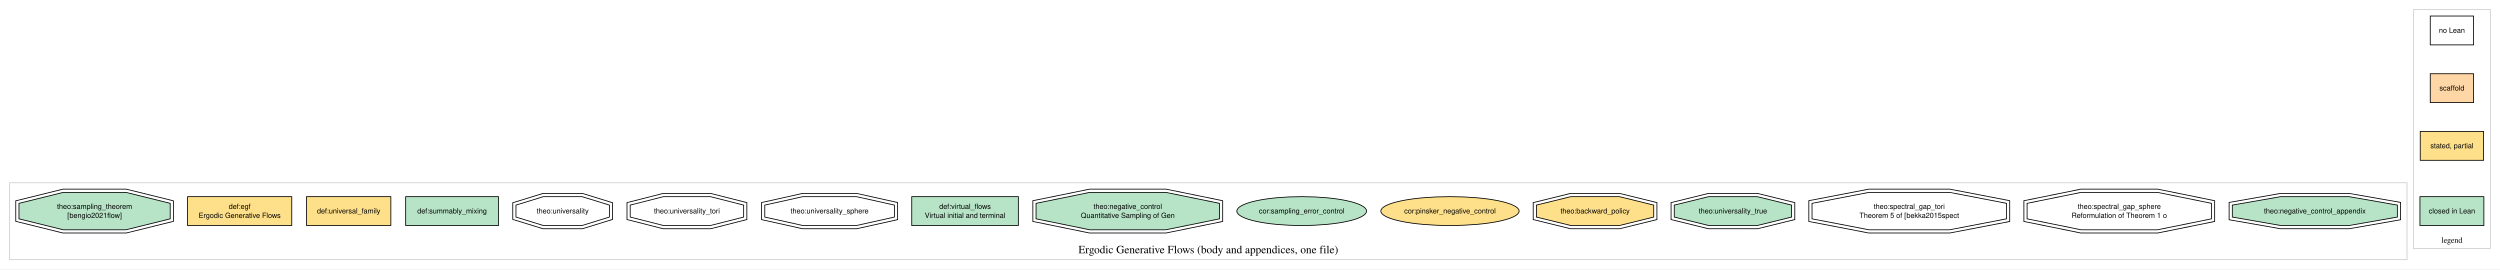
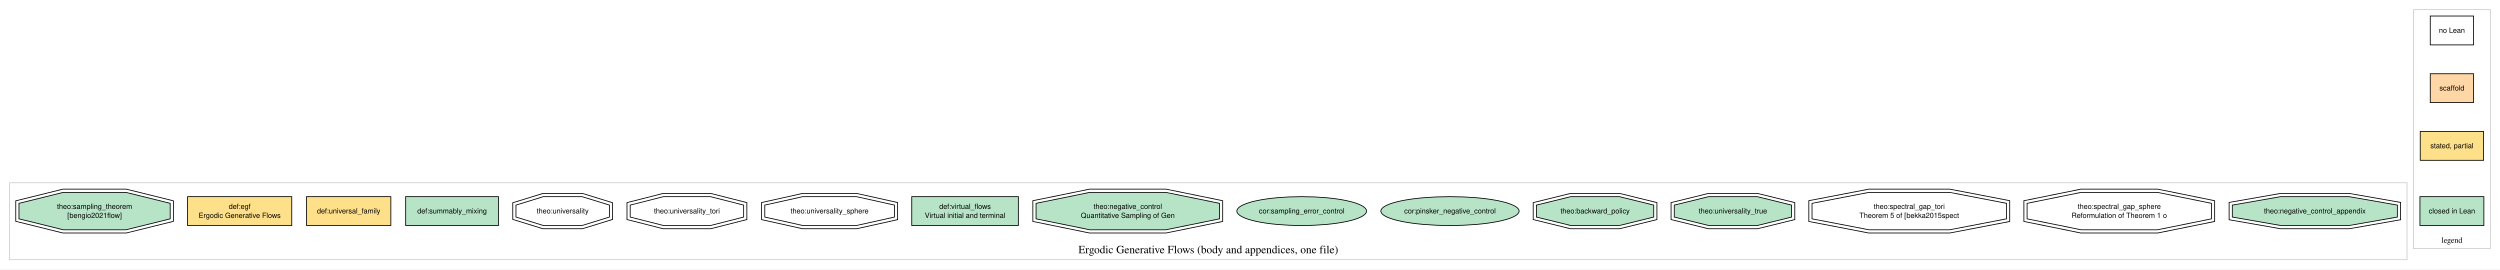
<svg xmlns="http://www.w3.org/2000/svg" width="3119pt" height="336pt" viewBox="0.00 0.00 3119.00 336.00">
  <g id="graph0" class="graph" transform="scale(1 1) rotate(0) translate(4 331.94)">
    <polygon fill="white" stroke="none" points="-4,4 -4,-331.94 3115,-331.94 3115,4 -4,4" />
    <g id="clust1" class="cluster">
      <polygon fill="none" stroke="#cccccc" points="8,-8 8,-103.94 2999,-103.94 2999,-8 8,-8" />
      <text xml:space="preserve" text-anchor="middle" x="1503.5" y="-15.95" font-family="Times,serif" font-size="14.00">Ergodic Generative Flows (body and appendices, one file)</text>
    </g>
    <g id="clust2" class="cluster">
      <polygon fill="none" stroke="#cccccc" points="3007,-21.84 3007,-319.94 3103,-319.94 3103,-21.84 3007,-21.84" />
      <text xml:space="preserve" text-anchor="middle" x="3055" y="-29.09" font-family="Times,serif" font-size="10.00">legend</text>
    </g>
    <g id="node1" class="node">
      <polygon fill="#b7e4c7" stroke="black" points="208.33,-58.92 208.33,-78.26 153.07,-91.94 74.93,-91.94 19.67,-78.26 19.67,-58.92 74.93,-45.25 153.07,-45.25 208.33,-58.92" />
      <polygon fill="none" stroke="black" points="212.33,-55.79 212.33,-81.39 153.56,-95.94 74.44,-95.94 15.67,-81.39 15.67,-55.79 74.44,-41.25 153.56,-41.25 212.33,-55.79" />
      <text xml:space="preserve" text-anchor="middle" x="114" y="-71.29" font-family="Helvetica,sans-Serif" font-size="9.00">theo:sampling_theorem</text>
      <text xml:space="preserve" text-anchor="middle" x="114" y="-60.04" font-family="Helvetica,sans-Serif" font-size="9.00">[bengio2021flow]</text>
    </g>
    <g id="node2" class="node">
      <polygon fill="#ffe08a" stroke="black" points="360,-86.59 230,-86.59 230,-50.59 360,-50.59 360,-86.59" />
      <text xml:space="preserve" text-anchor="middle" x="295" y="-71.29" font-family="Helvetica,sans-Serif" font-size="9.00">def:egf</text>
      <text xml:space="preserve" text-anchor="middle" x="295" y="-60.04" font-family="Helvetica,sans-Serif" font-size="9.00">Ergodic Generative Flows</text>
    </g>
    <g id="node3" class="node">
      <polygon fill="#ffe08a" stroke="black" points="483.62,-86.59 378.38,-86.59 378.38,-50.59 483.62,-50.59 483.62,-86.59" />
      <text xml:space="preserve" text-anchor="middle" x="431" y="-65.67" font-family="Helvetica,sans-Serif" font-size="9.00">def:universal_family</text>
    </g>
    <g id="node4" class="node">
      <polygon fill="#b7e4c7" stroke="black" points="617.88,-86.59 502.12,-86.59 502.12,-50.59 617.88,-50.59 617.88,-86.59" />
      <text xml:space="preserve" text-anchor="middle" x="560" y="-65.67" font-family="Helvetica,sans-Serif" font-size="9.00">def:summably_mixing</text>
    </g>
    <g id="node5" class="node">
      <polygon fill="#ffffff" stroke="black" points="756.28,-61.14 756.28,-76.05 722.14,-86.59 673.86,-86.59 639.72,-76.05 639.72,-61.14 673.86,-50.59 722.14,-50.59 756.28,-61.14" />
      <polygon fill="none" stroke="black" points="760.28,-58.19 760.28,-79 722.74,-90.59 673.26,-90.59 635.72,-79 635.72,-58.19 673.26,-46.59 722.74,-46.59 760.28,-58.19" />
      <text xml:space="preserve" text-anchor="middle" x="698" y="-65.67" font-family="Helvetica,sans-Serif" font-size="9.00">theo:universality</text>
    </g>
    <g id="node6" class="node">
      <polygon fill="#ffffff" stroke="black" points="923.77,-61.14 923.77,-76.05 882.31,-86.59 823.69,-86.59 782.23,-76.05 782.23,-61.14 823.69,-50.59 882.31,-50.59 923.77,-61.14" />
      <polygon fill="none" stroke="black" points="927.77,-58.03 927.77,-79.16 882.81,-90.59 823.19,-90.59 778.23,-79.16 778.23,-58.03 823.19,-46.59 882.81,-46.59 927.77,-58.03" />
      <text xml:space="preserve" text-anchor="middle" x="853" y="-65.67" font-family="Helvetica,sans-Serif" font-size="9.00">theo:universality_tori</text>
    </g>
    <g id="node7" class="node">
      <polygon fill="#ffffff" stroke="black" points="1111.86,-61.14 1111.86,-76.05 1064.49,-86.59 997.51,-86.59 950.14,-76.05 950.14,-61.14 997.51,-50.59 1064.49,-50.59 1111.86,-61.14" />
      <polygon fill="none" stroke="black" points="1115.86,-57.93 1115.86,-79.26 1064.93,-90.59 997.07,-90.59 946.14,-79.26 946.14,-57.93 997.07,-46.59 1064.93,-46.59 1115.86,-57.93" />
      <text xml:space="preserve" text-anchor="middle" x="1031" y="-65.67" font-family="Helvetica,sans-Serif" font-size="9.00">theo:universality_sphere</text>
    </g>
    <g id="node8" class="node">
      <polygon fill="#b7e4c7" stroke="black" points="1266.5,-86.59 1133.5,-86.59 1133.5,-50.59 1266.5,-50.59 1266.5,-86.59" />
      <text xml:space="preserve" text-anchor="middle" x="1200" y="-71.29" font-family="Helvetica,sans-Serif" font-size="9.00">def:virtual_flows</text>
      <text xml:space="preserve" text-anchor="middle" x="1200" y="-60.04" font-family="Helvetica,sans-Serif" font-size="9.00">Virtual initial and terminal</text>
    </g>
    <g id="node9" class="node">
      <polygon fill="#b7e4c7" stroke="black" points="1517.42,-58.92 1517.42,-78.26 1450.4,-91.94 1355.6,-91.94 1288.58,-78.26 1288.58,-58.92 1355.6,-45.25 1450.4,-45.25 1517.42,-58.92" />
      <polygon fill="none" stroke="black" points="1521.42,-55.66 1521.42,-81.53 1450.8,-95.94 1355.2,-95.94 1284.58,-81.53 1284.58,-55.66 1355.2,-41.25 1450.8,-41.25 1521.42,-55.66" />
      <text xml:space="preserve" text-anchor="middle" x="1403" y="-71.29" font-family="Helvetica,sans-Serif" font-size="9.00">theo:negative_control</text>
      <text xml:space="preserve" text-anchor="middle" x="1403" y="-60.04" font-family="Helvetica,sans-Serif" font-size="9.00">Quantitative Sampling of Gen</text>
    </g>
    <g id="node10" class="node">
      <ellipse fill="#b7e4c7" stroke="black" cx="1620" cy="-68.59" rx="80.91" ry="18" />
      <text xml:space="preserve" text-anchor="middle" x="1620" y="-65.67" font-family="Helvetica,sans-Serif" font-size="9.00">cor:sampling_error_control</text>
    </g>
    <g id="node11" class="node">
-       <ellipse fill="#ffe08a" stroke="black" cx="1805" cy="-68.59" rx="86.24" ry="18" />
+       <ellipse fill="#b7e4c7" stroke="black" cx="1805" cy="-68.59" rx="86.24" ry="18" />
      <text xml:space="preserve" text-anchor="middle" x="1805" y="-65.67" font-family="Helvetica,sans-Serif" font-size="9.00">cor:pinsker_negative_control</text>
    </g>
    <g id="node12" class="node">
-       <polygon fill="#ffe08a" stroke="black" points="2059.17,-61.14 2059.17,-76.05 2016.31,-86.59 1955.69,-86.59 1912.83,-76.05 1912.83,-61.14 1955.69,-50.59 2016.31,-50.59 2059.17,-61.14" />
+       <polygon fill="#b7e4c7" stroke="black" points="2059.17,-61.14 2059.17,-76.05 2016.31,-86.59 1955.69,-86.59 1912.83,-76.05 1912.83,-61.14 1955.69,-50.59 2016.31,-50.59 2059.17,-61.14" />
      <polygon fill="none" stroke="black" points="2063.17,-58 2063.17,-79.18 2016.79,-90.59 1955.21,-90.59 1908.83,-79.18 1908.83,-58 1955.21,-46.59 2016.79,-46.59 2063.17,-58" />
      <text xml:space="preserve" text-anchor="middle" x="1986" y="-65.67" font-family="Helvetica,sans-Serif" font-size="9.00">theo:backward_policy</text>
    </g>
    <g id="node13" class="node">
      <polygon fill="#b7e4c7" stroke="black" points="2231.17,-61.14 2231.17,-76.05 2188.31,-86.59 2127.69,-86.59 2084.83,-76.05 2084.83,-61.14 2127.69,-50.59 2188.31,-50.59 2231.17,-61.14" />
      <polygon fill="none" stroke="black" points="2235.17,-58 2235.17,-79.18 2188.79,-90.59 2127.21,-90.59 2080.83,-79.18 2080.83,-58 2127.21,-46.59 2188.79,-46.59 2235.17,-58" />
      <text xml:space="preserve" text-anchor="middle" x="2158" y="-65.67" font-family="Helvetica,sans-Serif" font-size="9.00">theo:universality_true</text>
    </g>
    <g id="node14" class="node">
      <polygon fill="#ffffff" stroke="black" points="2499.31,-58.92 2499.31,-78.26 2428.25,-91.94 2327.75,-91.94 2256.69,-78.26 2256.69,-58.92 2327.75,-45.25 2428.25,-45.25 2499.31,-58.92" />
      <polygon fill="none" stroke="black" points="2503.31,-55.62 2503.31,-81.57 2428.63,-95.94 2327.37,-95.94 2252.69,-81.57 2252.69,-55.62 2327.37,-41.25 2428.63,-41.25 2503.31,-55.62" />
      <text xml:space="preserve" text-anchor="middle" x="2378" y="-71.29" font-family="Helvetica,sans-Serif" font-size="9.00">theo:spectral_gap_tori</text>
      <text xml:space="preserve" text-anchor="middle" x="2378" y="-60.04" font-family="Helvetica,sans-Serif" font-size="9.00">Theorem 5 of [bekka2015spect</text>
    </g>
    <g id="node15" class="node">
      <polygon fill="#ffffff" stroke="black" points="2755,-58.92 2755,-78.26 2687.63,-91.94 2592.37,-91.94 2525,-78.26 2525,-58.92 2592.37,-45.25 2687.63,-45.25 2755,-58.92" />
      <polygon fill="none" stroke="black" points="2759,-55.65 2759,-81.53 2688.03,-95.94 2591.97,-95.94 2521,-81.53 2521,-55.65 2591.97,-41.25 2688.03,-41.25 2759,-55.65" />
      <text xml:space="preserve" text-anchor="middle" x="2640" y="-71.29" font-family="Helvetica,sans-Serif" font-size="9.00">theo:spectral_gap_sphere</text>
      <text xml:space="preserve" text-anchor="middle" x="2640" y="-60.04" font-family="Helvetica,sans-Serif" font-size="9.00">Reformulation of Theorem 1 o</text>
    </g>
    <g id="node16" class="node">
      <polygon fill="#b7e4c7" stroke="black" points="2986.95,-61.14 2986.95,-76.05 2926.64,-86.59 2841.36,-86.59 2781.05,-76.05 2781.05,-61.14 2841.36,-50.59 2926.64,-50.59 2986.95,-61.14" />
      <polygon fill="none" stroke="black" points="2990.95,-57.78 2990.95,-79.41 2926.99,-90.59 2841.01,-90.59 2777.05,-79.41 2777.05,-57.78 2841.01,-46.59 2926.99,-46.59 2990.95,-57.78" />
      <text xml:space="preserve" text-anchor="middle" x="2884" y="-65.67" font-family="Helvetica,sans-Serif" font-size="9.00">theo:negative_control_appendix</text>
    </g>
    <g id="node17" class="node">
      <polygon fill="#b7e4c7" stroke="black" points="3094.88,-86.59 3015.12,-86.59 3015.12,-50.59 3094.88,-50.59 3094.88,-86.59" />
      <text xml:space="preserve" text-anchor="middle" x="3055" y="-65.67" font-family="Helvetica,sans-Serif" font-size="9.00">closed in Lean</text>
    </g>
    <g id="node18" class="node">
      <polygon fill="#ffe08a" stroke="black" points="3094.5,-167.94 3015.5,-167.94 3015.5,-131.94 3094.5,-131.94 3094.5,-167.94" />
      <text xml:space="preserve" text-anchor="middle" x="3055" y="-147.01" font-family="Helvetica,sans-Serif" font-size="9.00">stated, partial</text>
    </g>
    <g id="node19" class="node">
      <polygon fill="#ffd6a5" stroke="black" points="3082,-239.94 3028,-239.94 3028,-203.94 3082,-203.94 3082,-239.94" />
      <text xml:space="preserve" text-anchor="middle" x="3055" y="-219.01" font-family="Helvetica,sans-Serif" font-size="9.00">scaffold</text>
    </g>
    <g id="node20" class="node">
      <polygon fill="#ffffff" stroke="black" points="3082,-311.94 3028,-311.94 3028,-275.94 3082,-275.94 3082,-311.94" />
      <text xml:space="preserve" text-anchor="middle" x="3055" y="-291.01" font-family="Helvetica,sans-Serif" font-size="9.00">no Lean</text>
    </g>
  </g>
</svg>
